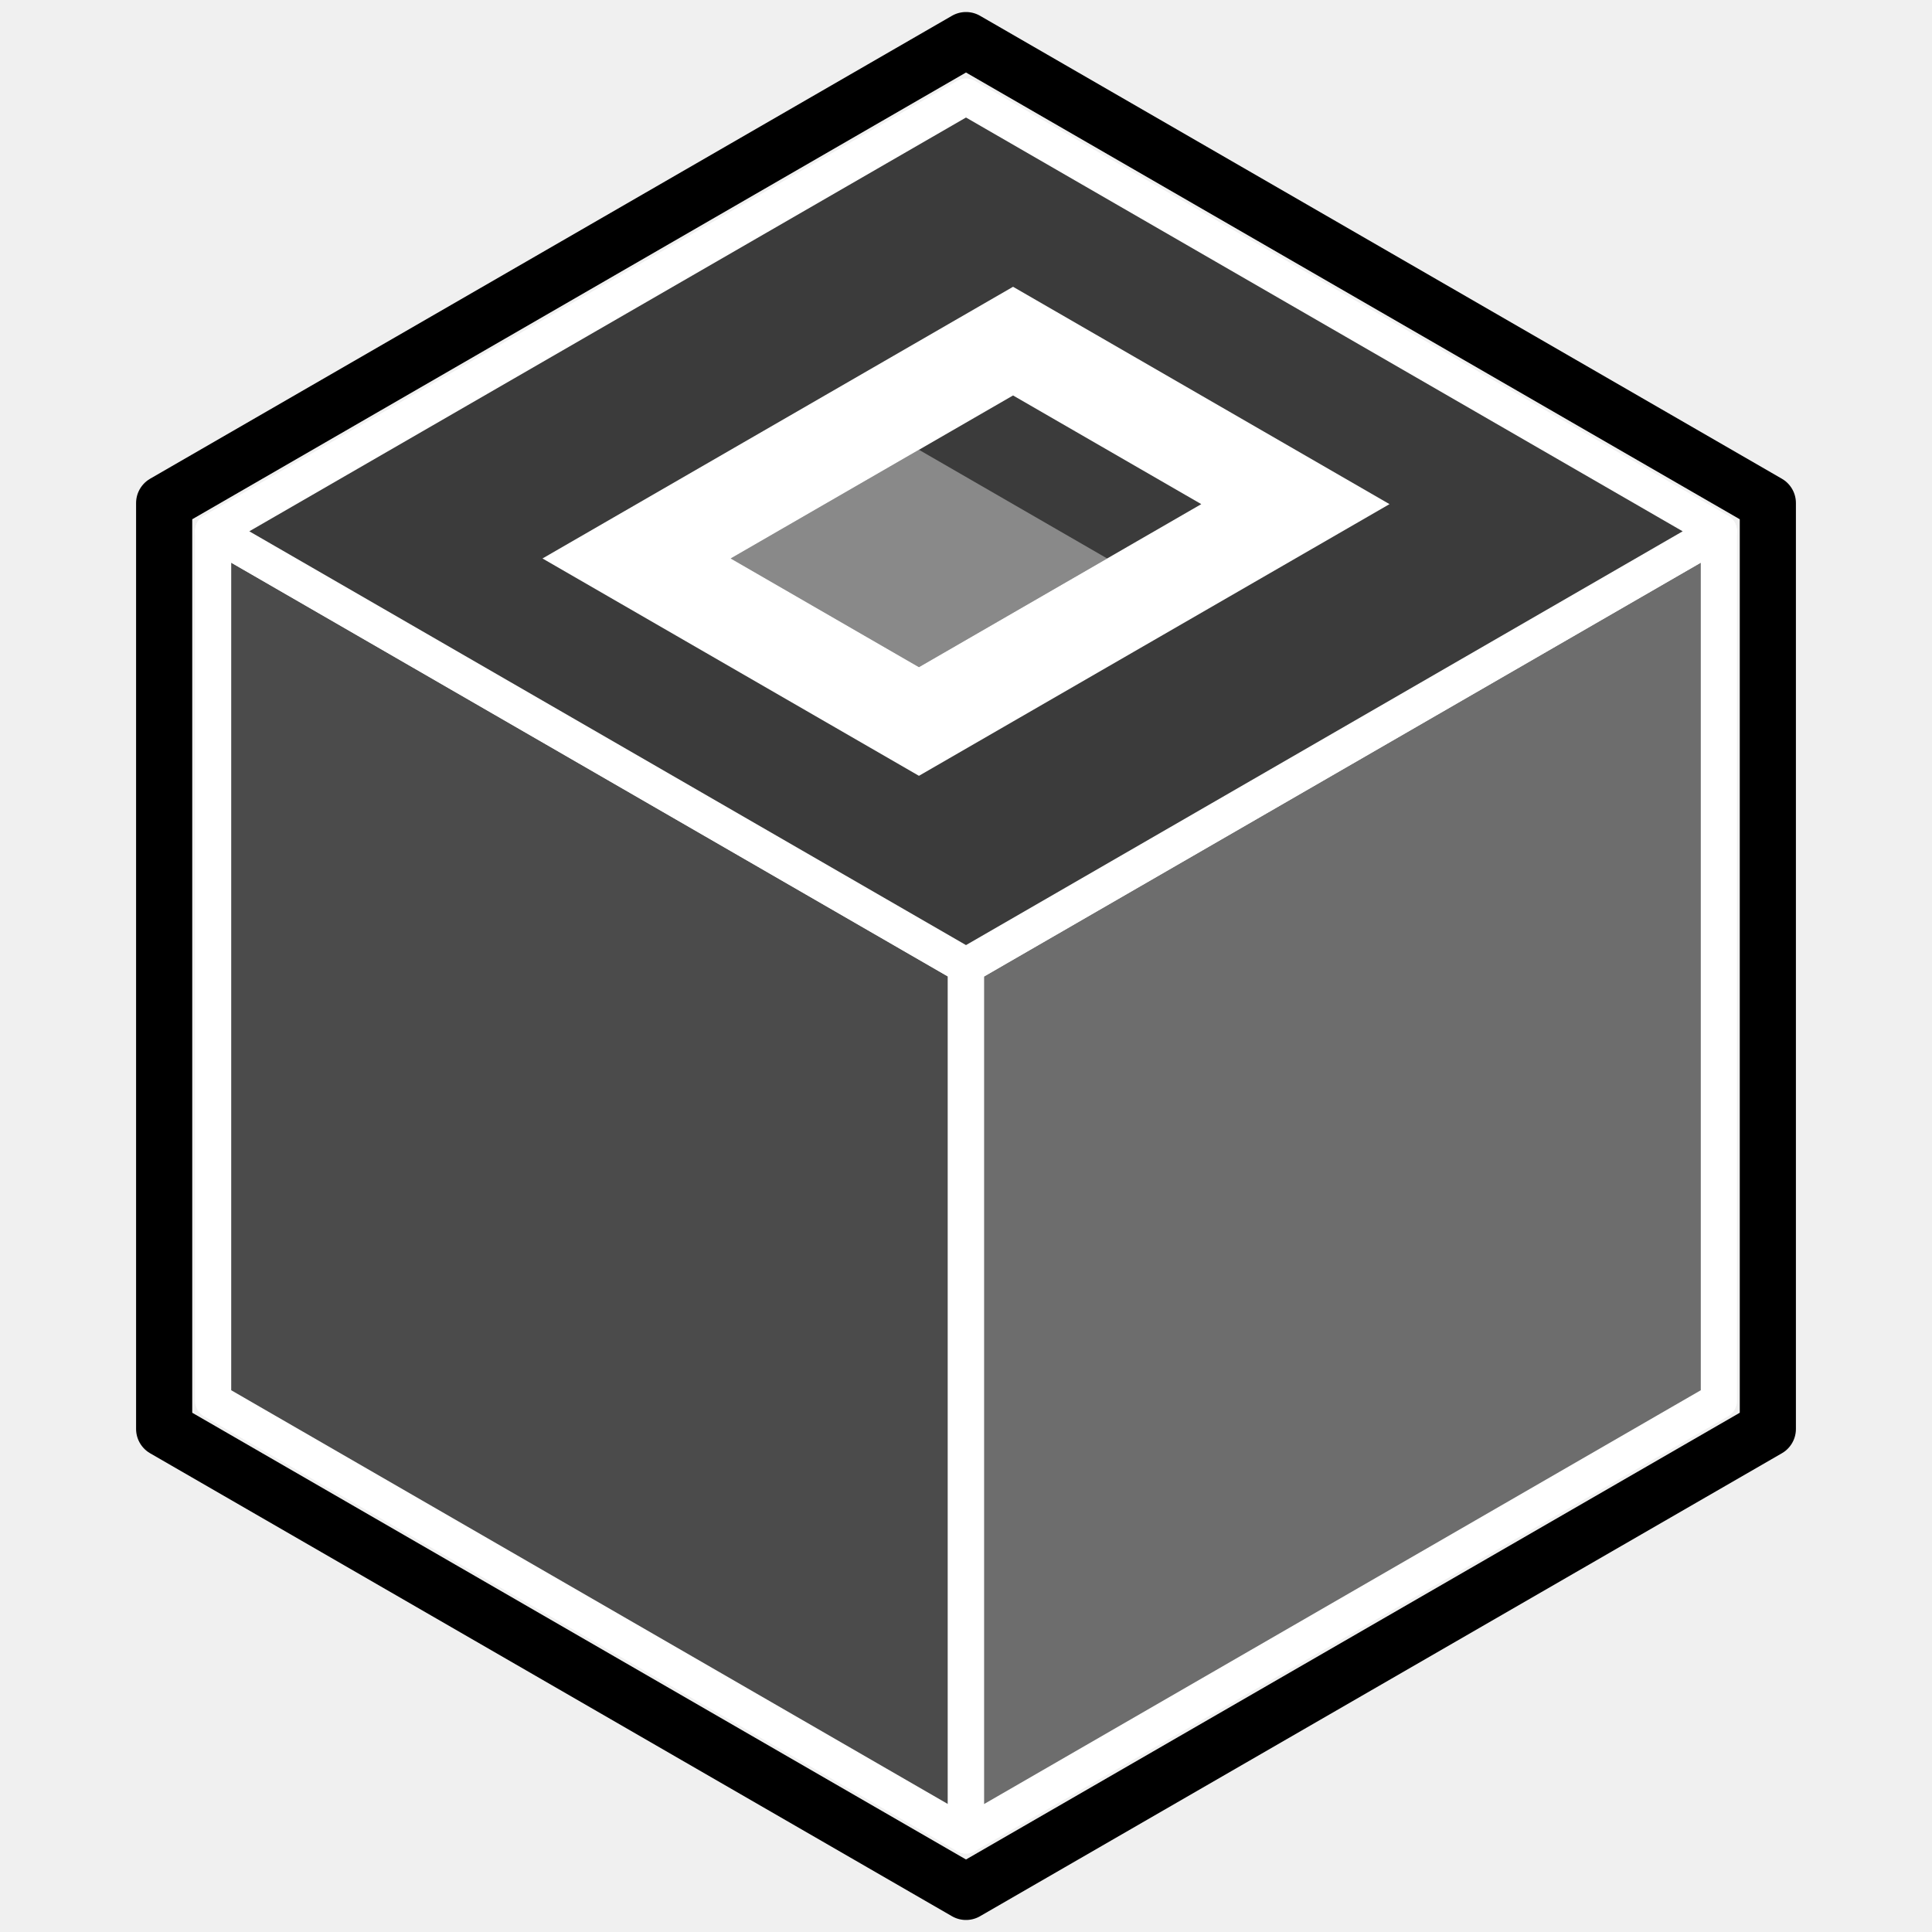
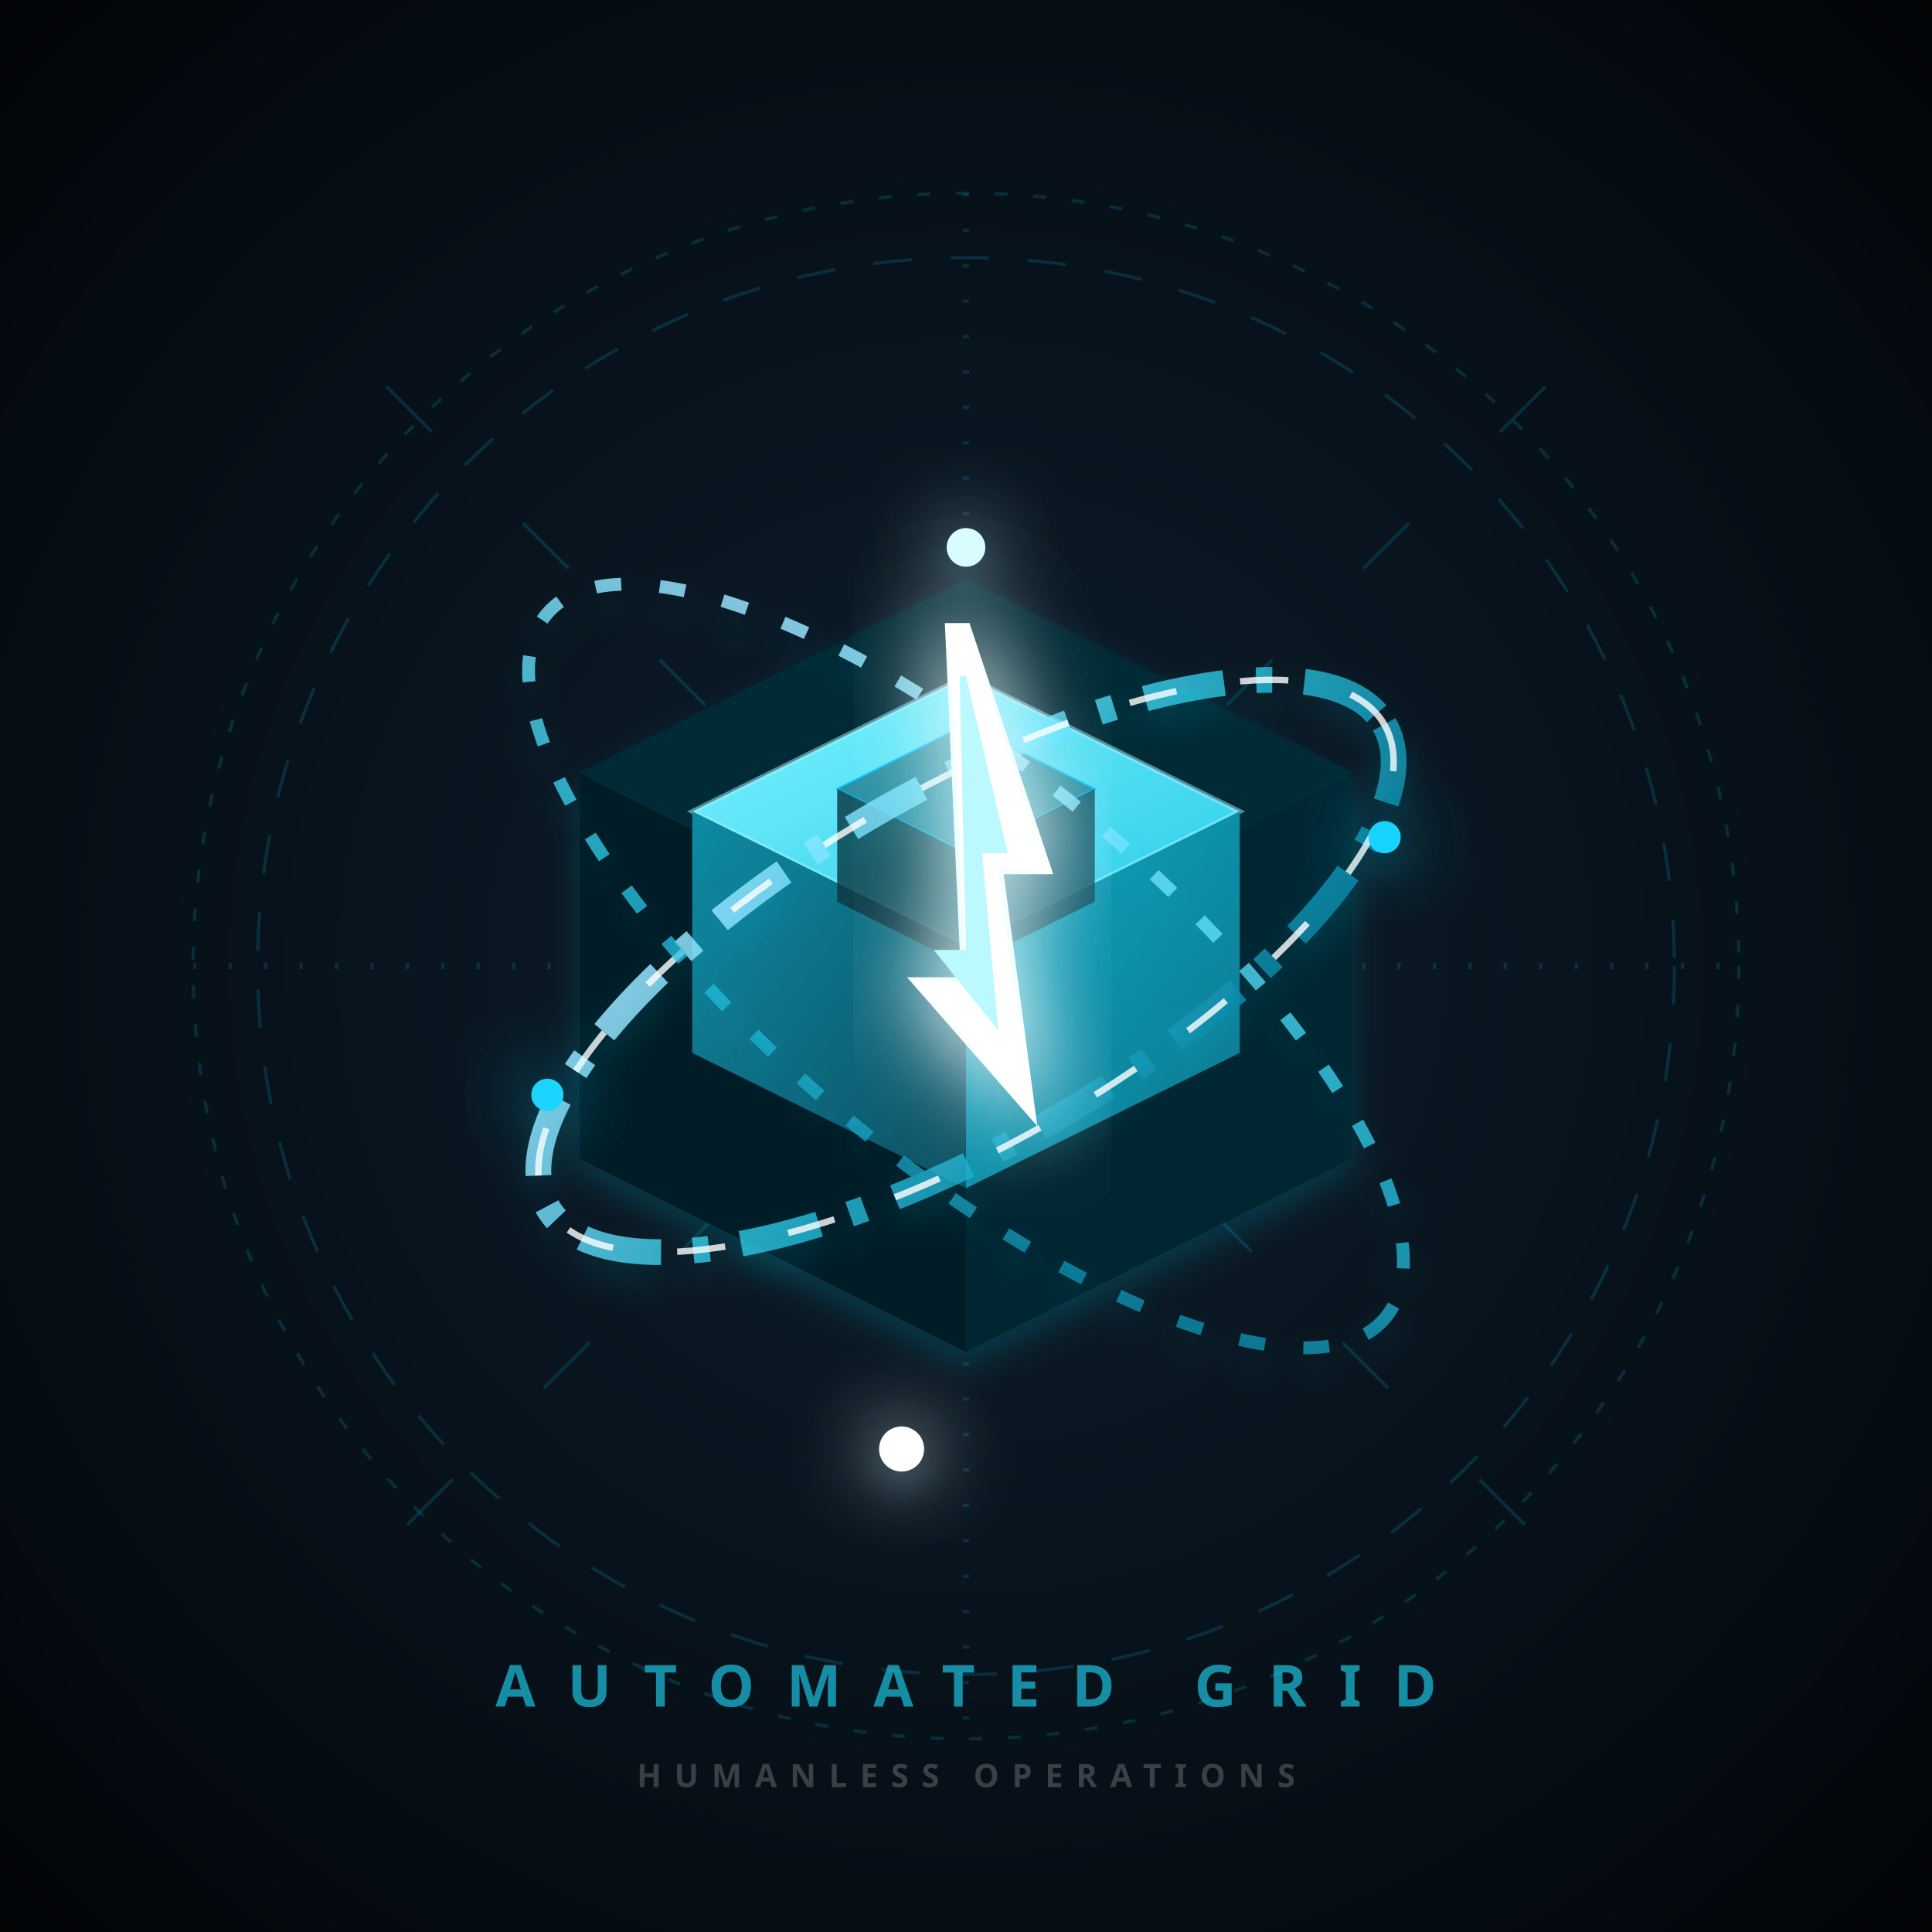
- <svg xmlns="http://www.w3.org/2000/svg" width="1024" height="1024" viewBox="0 0 1024 1024">
-   <g transform="translate(512, 512) scale(9.6)">
-     <path d="M0 -51.12 L44.27 -25.56 L44.27 25.56 L0 51.12 L-44.27 25.56 L-44.27 -25.56 Z" fill="none" stroke="#000000" stroke-width="3.1" stroke-linejoin="round" />
-     <path d="M0 0 L-41.568 -24 L-41.568 24 L0 48 Z" fill="#4b4b4b" stroke="white" stroke-width="2" stroke-linejoin="round" />
-     <path d="M0 0 L41.568 -24 L41.568 24 L0 48 Z" fill="#6d6d6d" stroke="white" stroke-width="2" stroke-linejoin="round" />
-     <path d="M0 -48 L-41.568 -24 L0 0 L41.568 -24 Z" fill="#3b3b3b" stroke="white" stroke-width="2" stroke-linejoin="round" />
-     <g transform="matrix(0.866, 0.5, -0.866, 0.5, 0, -24) scale(0.75)">
-       <path fill-rule="evenodd" clip-rule="evenodd" d="M-16 -20 L16 -20 L16 20 L-16 20 Z M-8 -12 L-8 12 L8 12 L8 -12 Z" fill="white" />
-       <path d="M-8 -4 L8 -4 L8 12 L-8 12 Z" fill="white" fill-opacity="0.4" />
+ <svg xmlns="http://www.w3.org/2000/svg" width="1024" height="1024" viewBox="0 0 600 600" fill="none">
+   <defs>
+     <radialGradient id="winBgGrad" cx="50%" cy="50%" r="70%">
+       <stop offset="0%" stop-color="#0d1f2d" />
+       <stop offset="80%" stop-color="#050b12" />
+       <stop offset="100%" stop-color="#020406" />
+     </radialGradient>
+     <linearGradient id="winCoreTop" x1="0%" y1="0%" x2="100%" y2="100%">
+       <stop offset="0%" stop-color="#7bf2ff" />
+       <stop offset="100%" stop-color="#29cce8" />
+     </linearGradient>
+     <linearGradient id="winCoreLeft" x1="0%" y1="0%" x2="100%" y2="100%">
+       <stop offset="0%" stop-color="#0f8ba4" />
+       <stop offset="100%" stop-color="#064d5f" />
+     </linearGradient>
+     <linearGradient id="winCoreRight" x1="0%" y1="0%" x2="100%" y2="100%">
+       <stop offset="0%" stop-color="#14aac7" />
+       <stop offset="100%" stop-color="#08748a" />
+     </linearGradient>
+     <linearGradient id="winRingGrad" x1="0%" y1="0%" x2="100%" y2="100%">
+       <stop offset="0%" stop-color="#bfe6ff" stop-opacity="0.9" />
+       <stop offset="50%" stop-color="#33e0ff" stop-opacity="0.7" />
+       <stop offset="100%" stop-color="#006685" stop-opacity="0.9" />
+     </linearGradient>
+     <filter id="winFloatShadow" x="-30%" y="-30%" width="160%" height="160%">
+       <feDropShadow dx="0" dy="20" stdDeviation="20" flood-color="#000000" flood-opacity="0.8" />
+       <feDropShadow dx="0" dy="5" stdDeviation="5" flood-color="#1bb9d4" flood-opacity="0.2" />
+     </filter>
+     <filter id="winGlowLight" x="-50%" y="-50%" width="200%" height="200%">
+       <feGaussianBlur stdDeviation="12" result="blur" />
+       <feMerge>
+         <feMergeNode in="blur" />
+         <feMergeNode in="SourceGraphic" />
+       </feMerge>
+     </filter>
+     <filter id="winGlowStrong" x="-50%" y="-50%" width="200%" height="200%">
+       <feGaussianBlur stdDeviation="16" result="blur" />
+       <feMerge>
+         <feMergeNode in="blur" />
+         <feMergeNode in="blur" />
+         <feMergeNode in="SourceGraphic" />
+       </feMerge>
+     </filter>
+   </defs>
+   <rect width="600" height="600" fill="url(#winBgGrad)" />
+   <g fill="none" stroke="#00d5ff" stroke-opacity="0.15" stroke-width="1">
+     <circle cx="300" cy="300" r="240" stroke-dasharray="4 8" />
+     <circle cx="300" cy="300" r="220" stroke-dasharray="12 12" />
+     <path d="M 300 60 L 300 540 M 60 300 L 540 300" stroke-width="2" stroke-dasharray="1 10" />
+     <path d="M 120 120 L 480 480" stroke-dasharray="20 40" />
+     <path d="M 480 120 L 120 480" stroke-dasharray="20 40" />
+   </g>
+   <g filter="url(#winFloatShadow)">
+     <polygon points="300,180 420,240 300,300 180,240" fill="#042b36" />
+     <polygon points="180,240 300,300 300,420 180,360" fill="#021e25" />
+     <polygon points="300,300 420,240 420,360 300,420" fill="#032630" />
+     <polygon points="300,210 385,252 300,294 215,252" fill="url(#winCoreTop)" stroke="#a1f5ff" stroke-width="1.5" stroke-opacity="0.5" />
+     <polygon points="215,252 300,294 300,369 215,327" fill="url(#winCoreLeft)" />
+     <polygon points="300,294 385,252 385,327 300,369" fill="url(#winCoreRight)" />
+     <polygon points="300,225 340,245 300,265 260,245" fill="#0d5869" fill-opacity="0.6" stroke="#00c3ff" stroke-width="0.5" />
+     <polygon points="260,245 300,265 300,300 260,280" fill="#07323e" fill-opacity="0.8" />
+     <polygon points="300,265 340,245 340,280 300,300" fill="#0a4856" fill-opacity="0.8" />
+   </g>
+   <g filter="url(#winFloatShadow)">
+     <ellipse cx="300" cy="300" rx="150" ry="55" fill="none" stroke="url(#winRingGrad)" stroke-width="8" stroke-dasharray="25 10 5 10" transform="rotate(-30 300 300)" />
+     <ellipse cx="300" cy="300" rx="150" ry="55" fill="none" stroke="#FFFFFF" stroke-opacity="0.8" stroke-width="2" stroke-dasharray="15 20" transform="rotate(-30 300 300)" />
+     <ellipse cx="300" cy="300" rx="170" ry="60" fill="none" stroke="url(#winRingGrad)" stroke-width="4" stroke-dasharray="8 12" transform="rotate(40 300 300)" />
+     <g filter="url(#winGlowLight)">
+       <circle cx="300" cy="170" r="6" fill="#d8fcff" />
+       <circle cx="430" cy="260" r="5" fill="#19d4ff" />
+       <circle cx="280" cy="450" r="7" fill="#ffffff" />
+       <circle cx="170" cy="340" r="5" fill="#1ad4ff" />
    </g>
  </g>
+   <g filter="url(#winGlowStrong)">
+     <polygon points="300,195 325,270 310,270 320,345 285,305 300,305 295,195" fill="none" stroke="#ffffff" stroke-width="3" />
+   </g>
+   <g filter="url(#winGlowLight)">
+     <polygon points="300,195 325,270 310,270 320,345 285,305 300,305 295,195" fill="#ffffff" />
+     <polygon points="300,210 313,265 305,265 310,320 290,295 300,295 298,210" fill="#bbf9ff" />
+   </g>
+   <g fill="#57828f" font-family="'Montserrat', 'Segoe UI', sans-serif" font-weight="900" letter-spacing="10">
+     <text x="300" y="530" font-size="18" text-anchor="middle" fill="#1cc4e0" fill-opacity="0.7">AUTOMATED GRID</text>
+     <text x="300" y="555" font-size="10" text-anchor="middle" fill="#ffffff" fill-opacity="0.2" letter-spacing="4">HUMANLESS OPERATIONS</text>
+   </g>
</svg>
